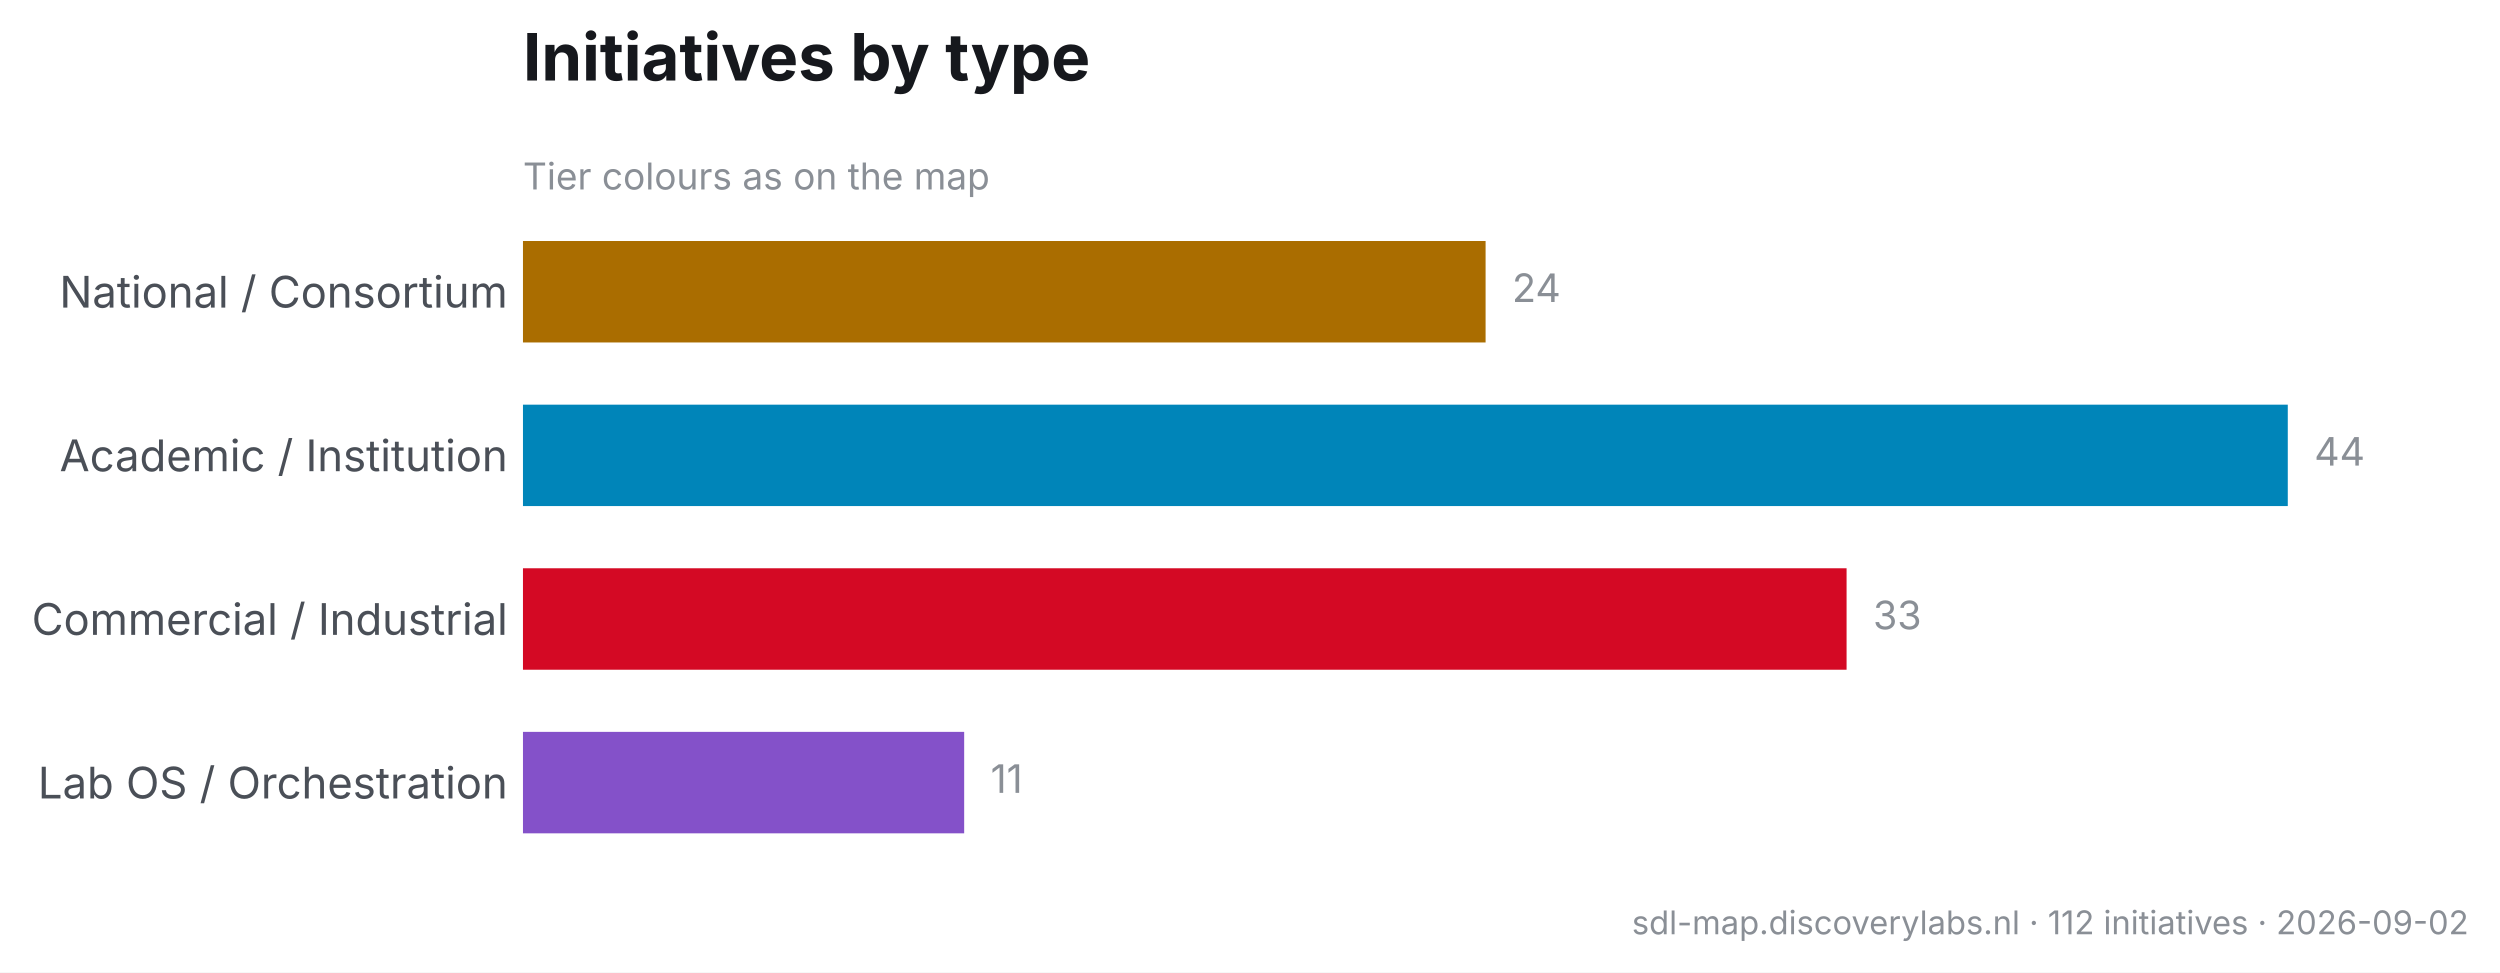
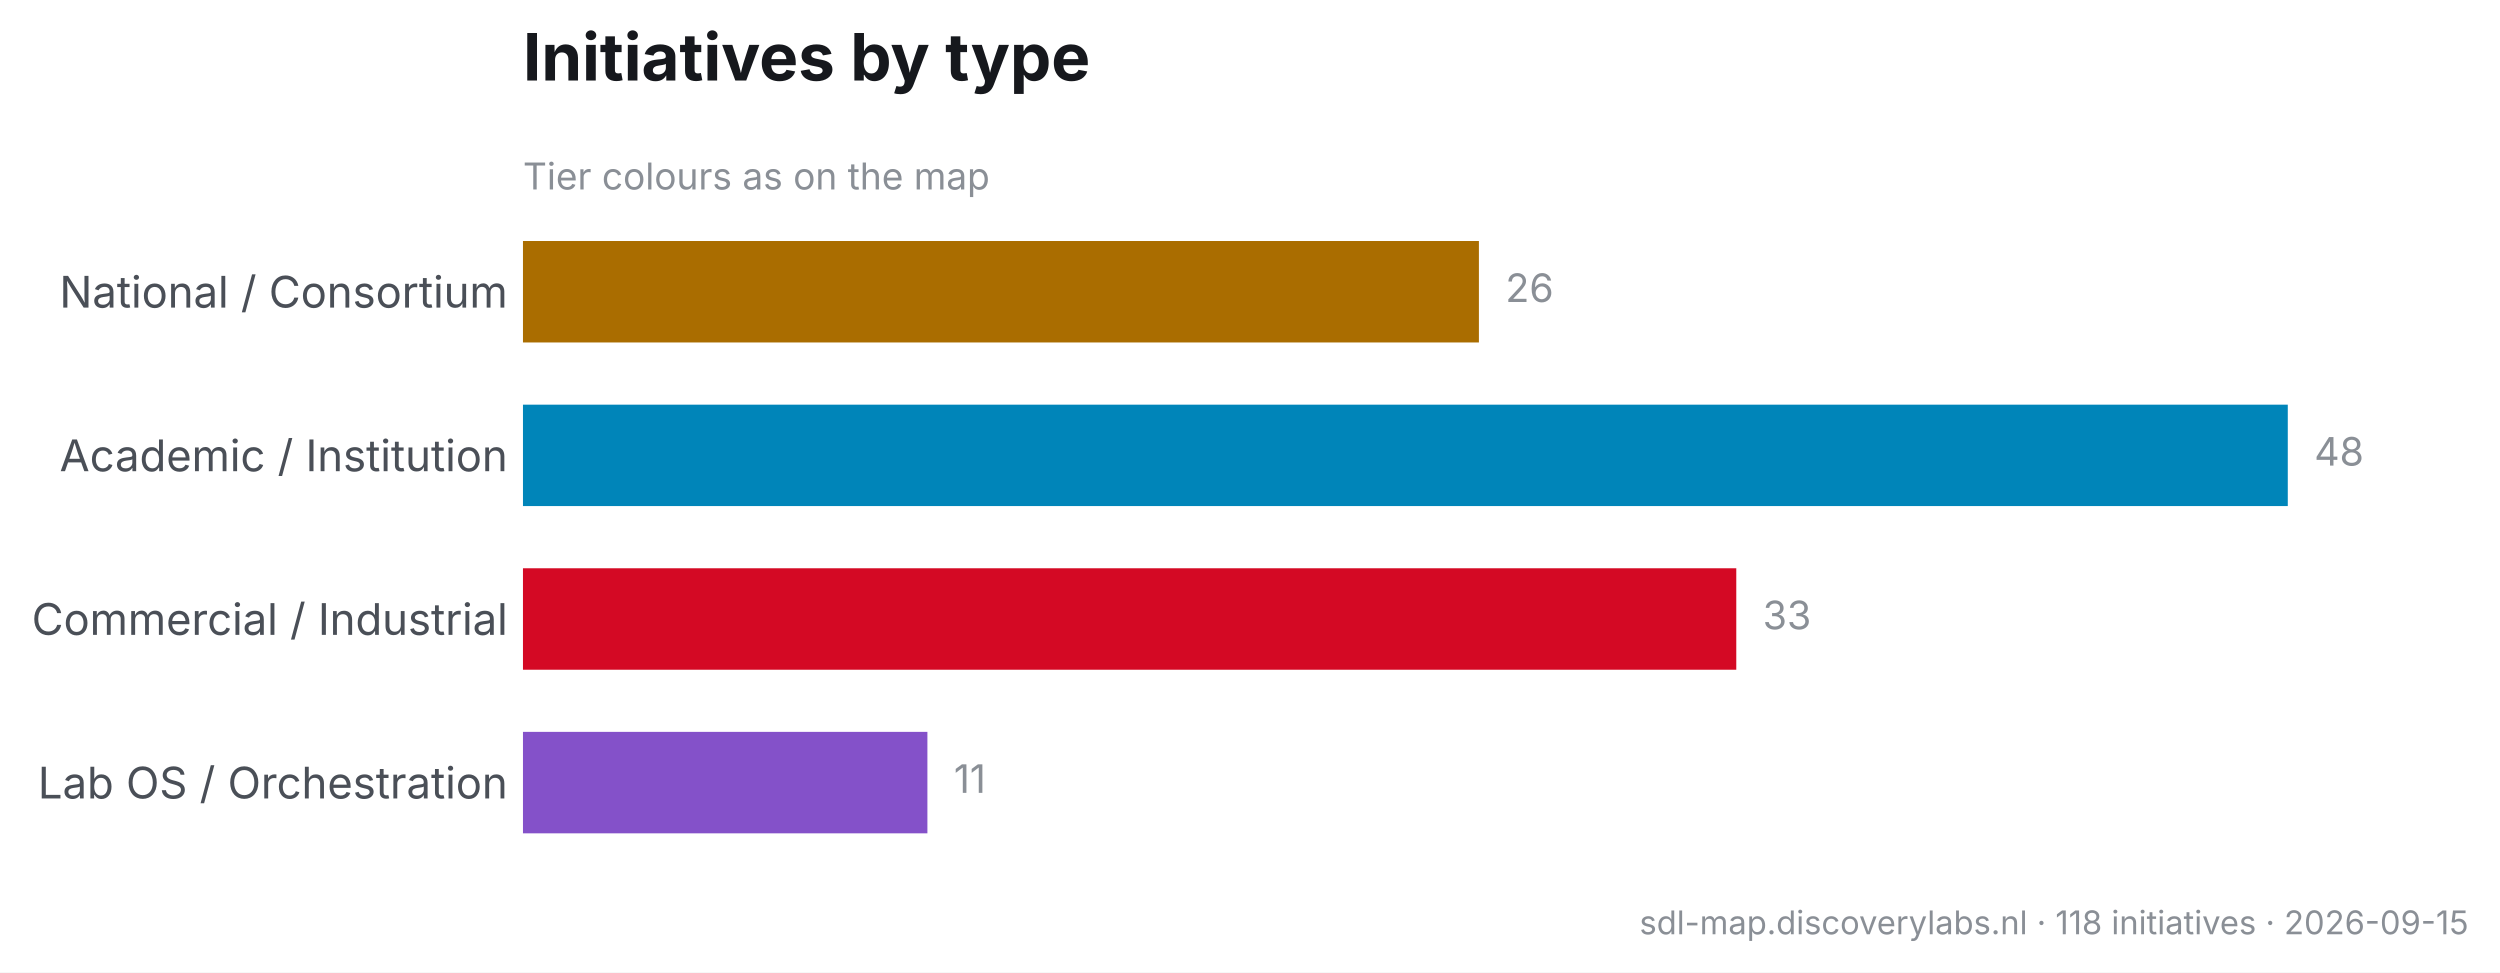
<svg xmlns="http://www.w3.org/2000/svg" width="573.257pt" height="222.984pt" viewBox="0 0 573.257 222.984" version="1.1">
  <defs>
    <style type="text/css">*{stroke-linejoin: round; stroke-linecap: butt}</style>
  </defs>
  <g id="figure_1">
    <g id="patch_1">
      <path d="M 0 222.984  L 573.257 222.984  L 573.257 0  L 0 0  z " style="fill: #ffffff" />
    </g>
    <g id="axes_1">
      <g id="patch_2">
        <path d="M 119.917 197.881  L 561.017 197.881  L 561.017 48.471  L 119.917 48.471  z " style="fill: #ffffff" />
      </g>
      <g id="matplotlib.axis_1" />
      <g id="matplotlib.axis_2">
        <g id="ytick_1">
          <g id="line2d_1" />
          <g id="text_1">
            <text style="font-size: 10px; font-family: 'Inter', 'Helvetica Neue', 'Arial', 'DejaVu Sans', 'Bitstream Vera Sans', 'Computer Modern Sans Serif', 'Lucida Grande', 'Verdana', 'Geneva', 'Lucid', 'Helvetica', 'Avant Garde', sans-serif; text-anchor: end; fill: #4a4f57" x="116.417" y="70.532" transform="rotate(-0 116.4172 70.53153)">National / Consortium</text>
          </g>
        </g>
        <g id="ytick_2">
          <g id="line2d_2" />
          <g id="text_2">
            <text style="font-size: 10px; font-family: 'Inter', 'Helvetica Neue', 'Arial', 'DejaVu Sans', 'Bitstream Vera Sans', 'Computer Modern Sans Serif', 'Lucida Grande', 'Verdana', 'Geneva', 'Lucid', 'Helvetica', 'Avant Garde', sans-serif; text-anchor: end; fill: #4a4f57" x="116.417" y="108.053" transform="rotate(-0 116.4172 108.0528)">Academic / Institution</text>
          </g>
        </g>
        <g id="ytick_3">
          <g id="line2d_3" />
          <g id="text_3">
            <text style="font-size: 10px; font-family: 'Inter', 'Helvetica Neue', 'Arial', 'DejaVu Sans', 'Bitstream Vera Sans', 'Computer Modern Sans Serif', 'Lucida Grande', 'Verdana', 'Geneva', 'Lucid', 'Helvetica', 'Avant Garde', sans-serif; text-anchor: end; fill: #4a4f57" x="116.417" y="145.574" transform="rotate(-0 116.4172 145.574)">Commercial / Industrial</text>
          </g>
        </g>
        <g id="ytick_4">
          <g id="line2d_4" />
          <g id="text_4">
            <text style="font-size: 10px; font-family: 'Inter', 'Helvetica Neue', 'Arial', 'DejaVu Sans', 'Bitstream Vera Sans', 'Computer Modern Sans Serif', 'Lucida Grande', 'Verdana', 'Geneva', 'Lucid', 'Helvetica', 'Avant Garde', sans-serif; text-anchor: end; fill: #4a4f57" x="116.417" y="183.095" transform="rotate(-0 116.4172 183.0953)">Lab OS / Orchestration</text>
          </g>
        </g>
      </g>
      <g id="patch_3">
-         <path d="M 119.917 55.262  L 340.651 55.262  L 340.651 78.526  L 119.917 78.526  z " clip-path="url(#p84b7738b1c)" style="fill: #aa6d00" />
+         <path d="M 119.917 55.262  L 339.118 55.262  L 339.118 78.526  L 119.917 78.526  z " clip-path="url(#p6ee16026eb)" style="fill: #aa6d00" />
      </g>
      <g id="patch_4">
-         <path d="M 119.917 92.784  L 524.596 92.784  L 524.596 116.047  L 119.917 116.047  z " clip-path="url(#p84b7738b1c)" style="fill: #0085b9" />
+         <path d="M 119.917 92.784  L 524.596 92.784  L 524.596 116.047  L 119.917 116.047  z " clip-path="url(#p6ee16026eb)" style="fill: #0085b9" />
      </g>
      <g id="patch_5">
-         <path d="M 119.917 130.305  L 423.426 130.305  L 423.426 153.568  L 119.917 153.568  z " clip-path="url(#p84b7738b1c)" style="fill: #d40924" />
+         <path d="M 119.917 130.305  L 398.134 130.305  L 398.134 153.568  L 119.917 153.568  z " clip-path="url(#p6ee16026eb)" style="fill: #d40924" />
      </g>
      <g id="patch_6">
-         <path d="M 119.917 167.826  L 221.087 167.826  L 221.087 191.089  L 119.917 191.089  z " clip-path="url(#p84b7738b1c)" style="fill: #8451c9" />
+         <path d="M 119.917 167.826  L 212.656 167.826  L 212.656 191.089  L 119.917 191.089  z " clip-path="url(#p6ee16026eb)" style="fill: #8451c9" />
      </g>
      <g id="text_5">
-         <text style="font-size: 9px; font-family: 'Inter', 'Helvetica Neue', 'Arial', 'DejaVu Sans', 'Bitstream Vera Sans', 'Computer Modern Sans Serif', 'Lucida Grande', 'Verdana', 'Geneva', 'Lucid', 'Helvetica', 'Avant Garde', sans-serif; text-anchor: start; fill: #8a8f96" x="346.721" y="69.249" transform="rotate(-0 346.7213 69.24949)">24</text>
+         <text style="font-size: 9px; font-family: 'Inter', 'Helvetica Neue', 'Arial', 'DejaVu Sans', 'Bitstream Vera Sans', 'Computer Modern Sans Serif', 'Lucida Grande', 'Verdana', 'Geneva', 'Lucid', 'Helvetica', 'Avant Garde', sans-serif; text-anchor: start; fill: #8a8f96" x="345.188" y="69.249" transform="rotate(-0 345.1884 69.24949)">26</text>
      </g>
      <g id="text_6">
-         <text style="font-size: 9px; font-family: 'Inter', 'Helvetica Neue', 'Arial', 'DejaVu Sans', 'Bitstream Vera Sans', 'Computer Modern Sans Serif', 'Lucida Grande', 'Verdana', 'Geneva', 'Lucid', 'Helvetica', 'Avant Garde', sans-serif; text-anchor: start; fill: #8a8f96" x="530.666" y="106.771" transform="rotate(-0 530.6663 106.7707)">44</text>
+         <text style="font-size: 9px; font-family: 'Inter', 'Helvetica Neue', 'Arial', 'DejaVu Sans', 'Bitstream Vera Sans', 'Computer Modern Sans Serif', 'Lucida Grande', 'Verdana', 'Geneva', 'Lucid', 'Helvetica', 'Avant Garde', sans-serif; text-anchor: start; fill: #8a8f96" x="530.666" y="106.771" transform="rotate(-0 530.6663 106.7707)">48</text>
      </g>
      <g id="text_7">
-         <text style="font-size: 9px; font-family: 'Inter', 'Helvetica Neue', 'Arial', 'DejaVu Sans', 'Bitstream Vera Sans', 'Computer Modern Sans Serif', 'Lucida Grande', 'Verdana', 'Geneva', 'Lucid', 'Helvetica', 'Avant Garde', sans-serif; text-anchor: start; fill: #8a8f96" x="429.497" y="144.292" transform="rotate(-0 429.4965 144.292)">33</text>
+         <text style="font-size: 9px; font-family: 'Inter', 'Helvetica Neue', 'Arial', 'DejaVu Sans', 'Bitstream Vera Sans', 'Computer Modern Sans Serif', 'Lucida Grande', 'Verdana', 'Geneva', 'Lucid', 'Helvetica', 'Avant Garde', sans-serif; text-anchor: start; fill: #8a8f96" x="404.204" y="144.292" transform="rotate(-0 404.2041 144.292)">33</text>
      </g>
      <g id="text_8">
-         <text style="font-size: 9px; font-family: 'Inter', 'Helvetica Neue', 'Arial', 'DejaVu Sans', 'Bitstream Vera Sans', 'Computer Modern Sans Serif', 'Lucida Grande', 'Verdana', 'Geneva', 'Lucid', 'Helvetica', 'Avant Garde', sans-serif; text-anchor: start; fill: #8a8f96" x="227.157" y="181.813" transform="rotate(-0 227.1571 181.8132)">11</text>
+         <text style="font-size: 9px; font-family: 'Inter', 'Helvetica Neue', 'Arial', 'DejaVu Sans', 'Bitstream Vera Sans', 'Computer Modern Sans Serif', 'Lucida Grande', 'Verdana', 'Geneva', 'Lucid', 'Helvetica', 'Avant Garde', sans-serif; text-anchor: start; fill: #8a8f96" x="218.726" y="181.813" transform="rotate(-0 218.7263 181.8132)">11</text>
      </g>
      <g id="text_9">
        <text style="font-size: 8.5px; font-family: 'Inter', 'Helvetica Neue', 'Arial', 'DejaVu Sans', 'Bitstream Vera Sans', 'Computer Modern Sans Serif', 'Lucida Grande', 'Verdana', 'Geneva', 'Lucid', 'Helvetica', 'Avant Garde', sans-serif; text-anchor: start; fill: #8a8f96" x="119.917" y="43.45" transform="rotate(-0 119.9172 43.44955)">Tier colours as on the map</text>
      </g>
      <g id="text_10">
        <text style="font-weight: 650; font-size: 15px; font-family: 'Inter', 'Helvetica Neue', 'Arial', 'DejaVu Sans', 'Bitstream Vera Sans', 'Computer Modern Sans Serif', 'Lucida Grande', 'Verdana', 'Geneva', 'Lucid', 'Helvetica', 'Avant Garde', sans-serif; text-anchor: start; fill: #16181d" x="119.917" y="18.471" transform="rotate(-0 119.9172 18.47109)">Initiatives by type</text>
      </g>
    </g>
    <g id="text_11">
-       <text style="font-size: 7.5px; font-family: 'Inter', 'Helvetica Neue', 'Arial', 'DejaVu Sans', 'Bitstream Vera Sans', 'Computer Modern Sans Serif', 'Lucida Grande', 'Verdana', 'Geneva', 'Lucid', 'Helvetica', 'Avant Garde', sans-serif; text-anchor: end; fill: #8a8f96" x="566.057" y="214.225" transform="rotate(-0 566.0572 214.2247)">sdl-map.discoverylabs.nl · 112 initiatives · 2026-09-02</text>
+       <text style="font-size: 7.5px; font-family: 'Inter', 'Helvetica Neue', 'Arial', 'DejaVu Sans', 'Bitstream Vera Sans', 'Computer Modern Sans Serif', 'Lucida Grande', 'Verdana', 'Geneva', 'Lucid', 'Helvetica', 'Avant Garde', sans-serif; text-anchor: end; fill: #8a8f96" x="566.057" y="214.225" transform="rotate(-0 566.0572 214.2247)">sdl-map.discoverylabs.nl · 118 initiatives · 2026-09-15</text>
    </g>
  </g>
  <defs>
-     <clipPath id="p84b7738b1c">
+     <clipPath id="p6ee16026eb">
      <rect x="119.917" y="48.471" width="441.1" height="149.41" />
    </clipPath>
  </defs>
</svg>
